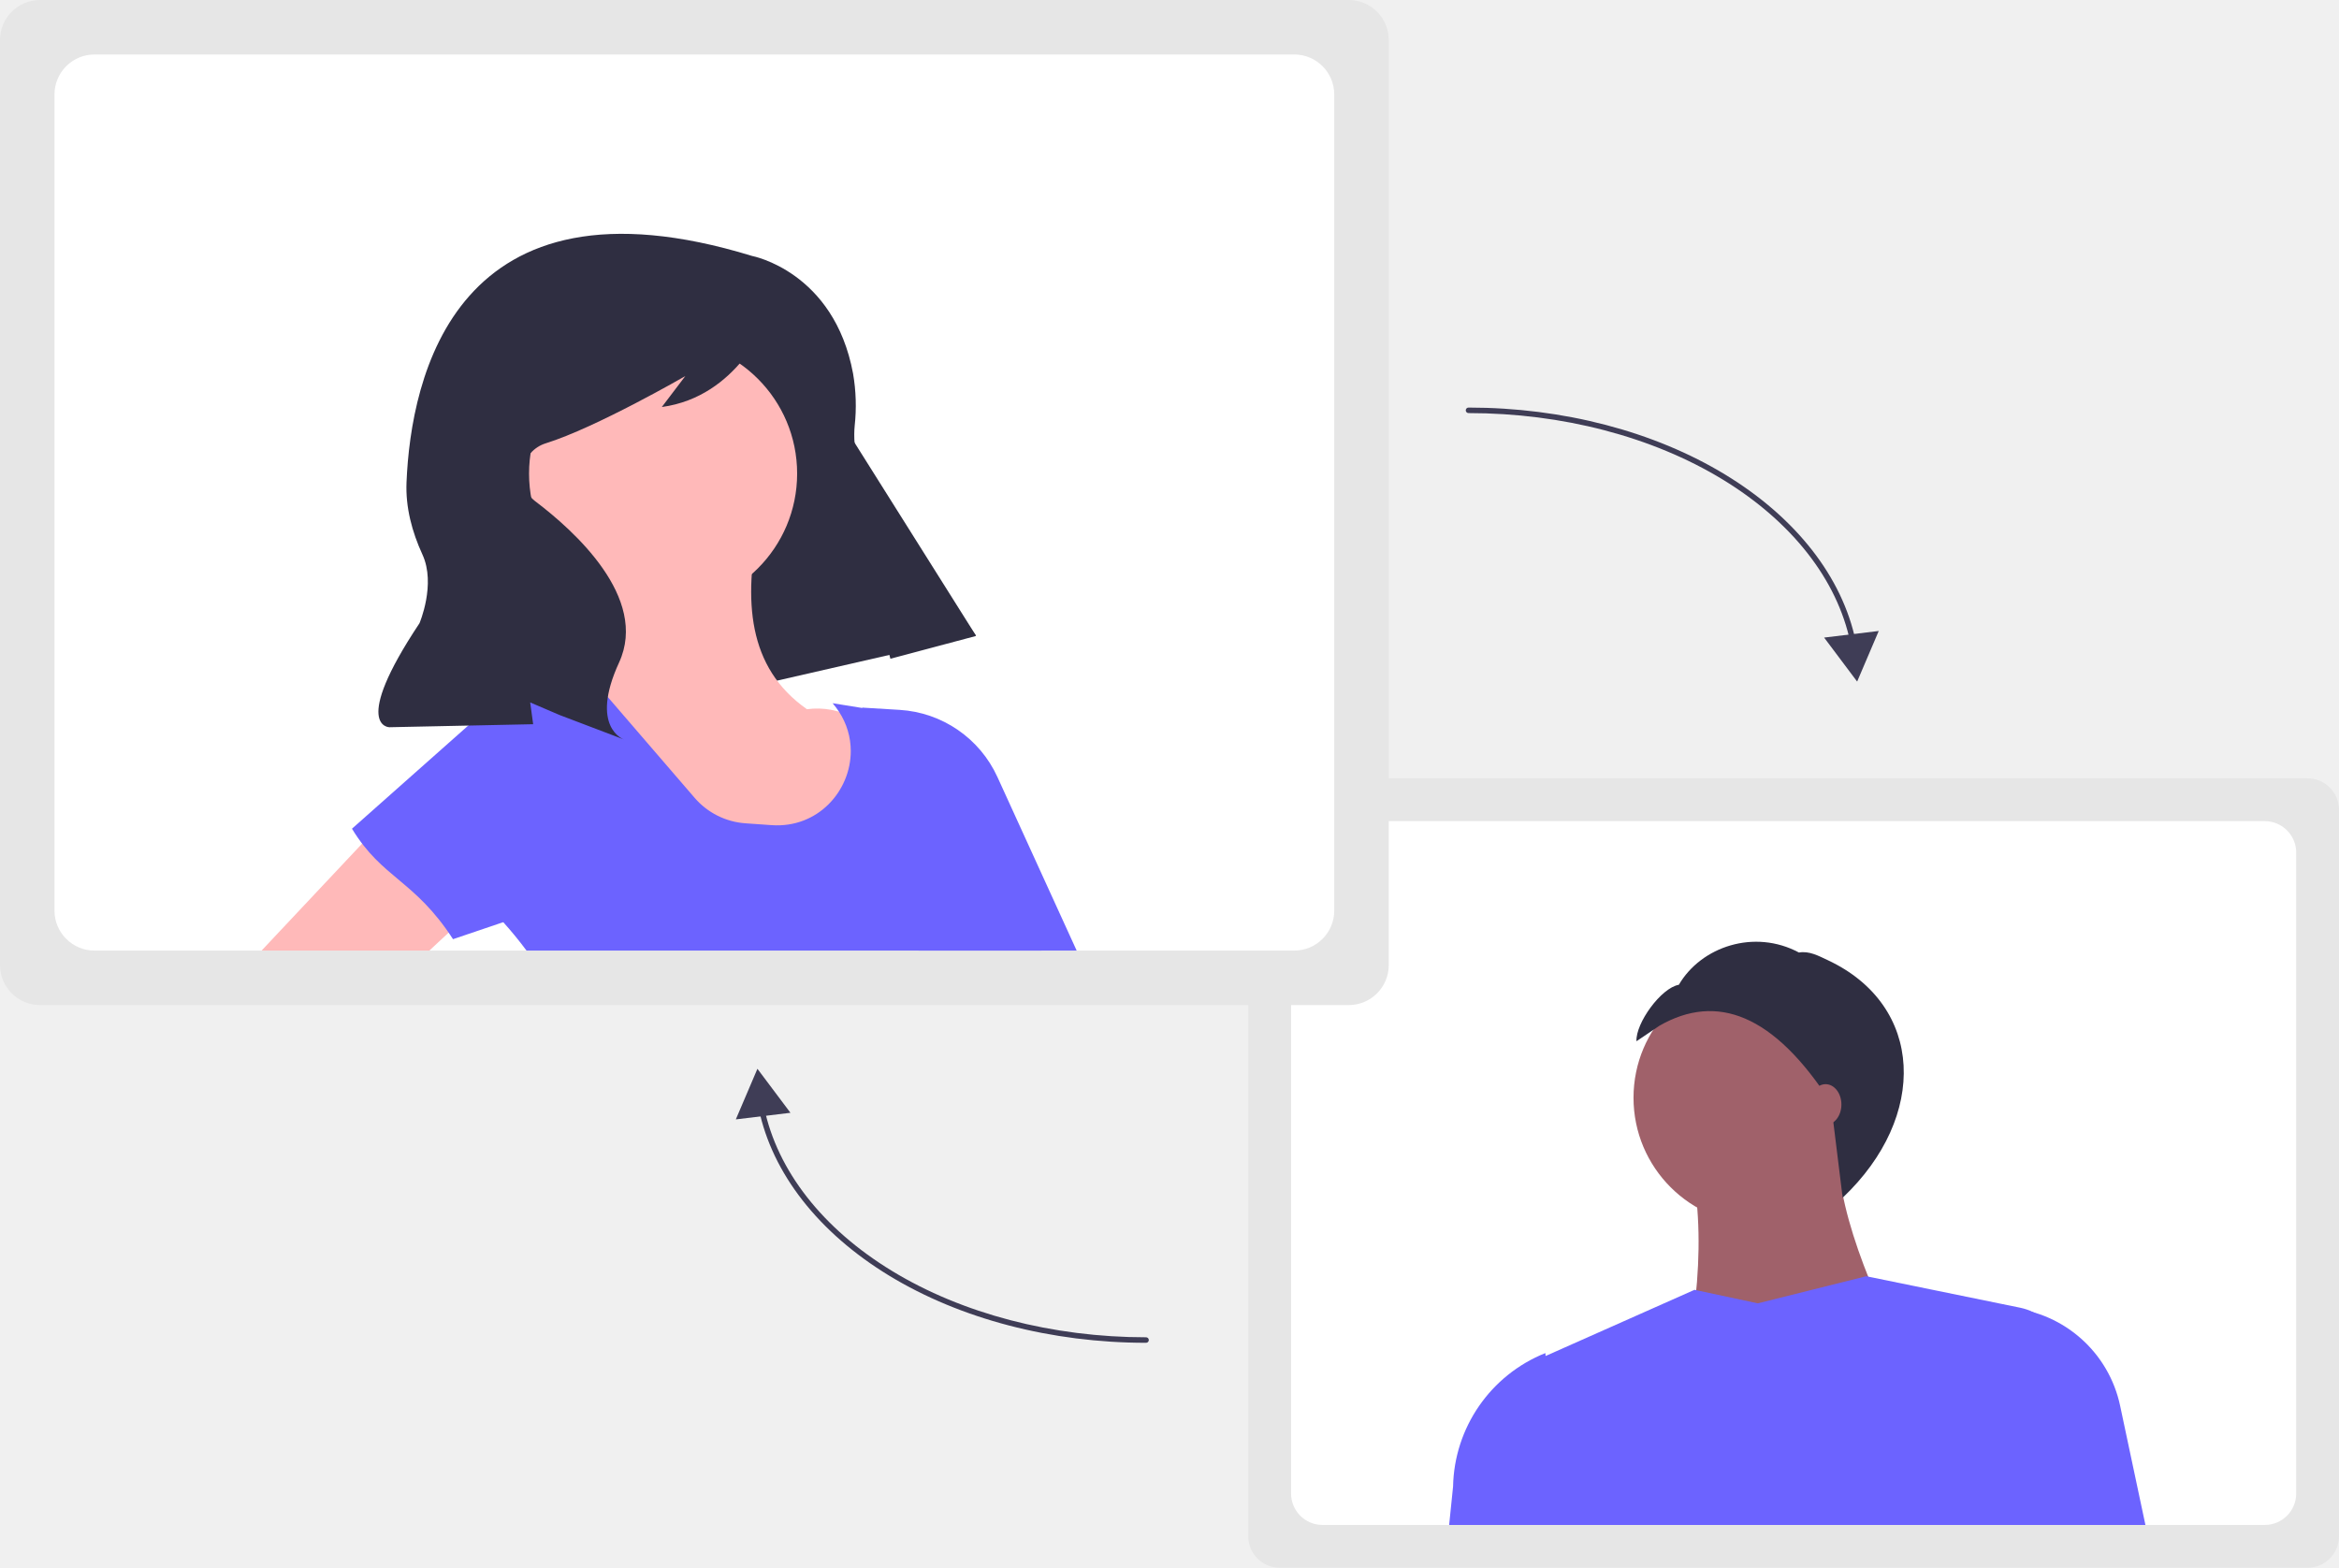
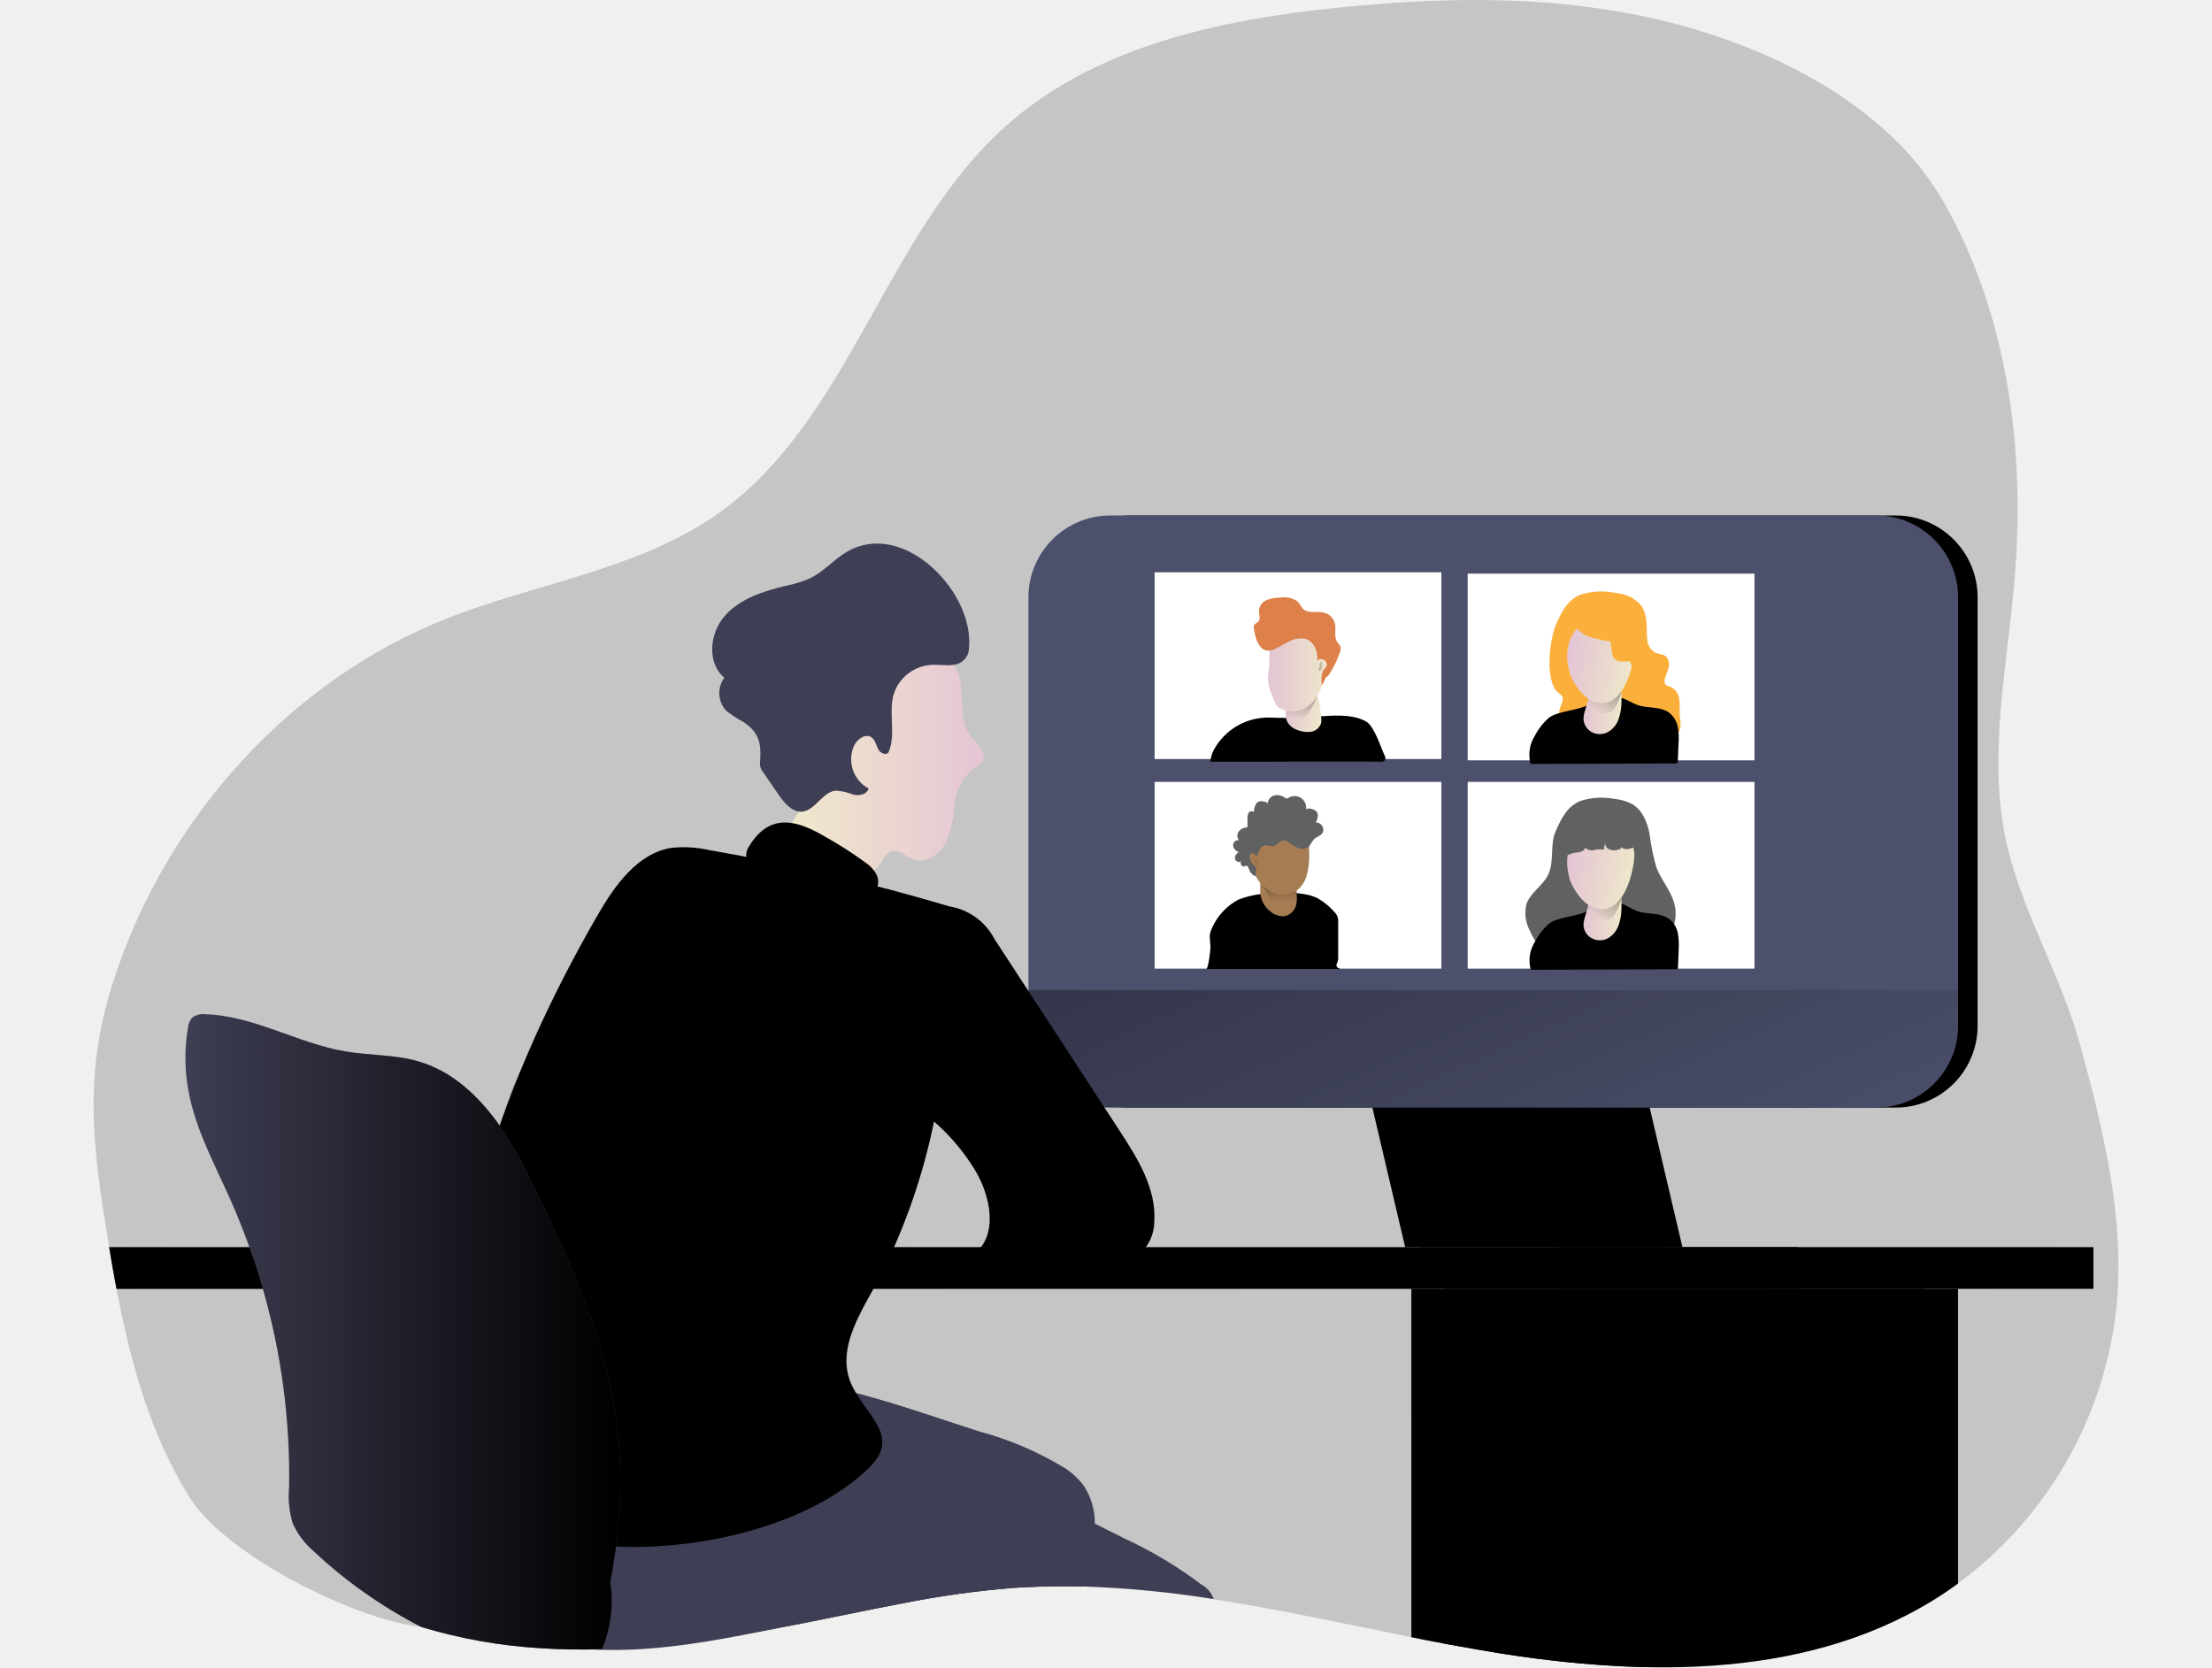
- <svg xmlns="http://www.w3.org/2000/svg" id="a77d060e-bfde-44e4-9303-3da9960cf22f" data-name="Layer 1" width="847.936" height="568.361" viewBox="0 0 847.936 568.361">
-   <path d="M1012.59,734.18H639.937a11.391,11.391,0,0,1-11.378-11.378v-263.424A11.391,11.391,0,0,1,639.937,448h372.653a11.391,11.391,0,0,1,11.378,11.378v263.424A11.391,11.391,0,0,1,1012.59,734.18Z" transform="translate(-176.0321 -165.8196)" fill="#e6e6e6" />
-   <path d="M997.076,463.513H655.456a11.398,11.398,0,0,0-11.383,11.383v232.388a11.398,11.398,0,0,0,11.383,11.383H997.076a11.391,11.391,0,0,0,11.375-11.383v-232.388A11.391,11.391,0,0,0,997.076,463.513Z" transform="translate(-176.0321 -165.8196)" fill="#fff" />
-   <circle cx="638.059" cy="397.968" r="45.875" fill="#a0616a" />
-   <path d="M867.339,659.634l-81.92,8.192c7.572-34.087,9.408-65.934,0-93.389h57.344C839.648,597.315,851.292,627.399,867.339,659.634Z" transform="translate(-176.0321 -165.8196)" fill="#a0616a" />
-   <path d="M923.874,659.888c-1.022,19.977-2.206,39.627-3.666,58.779H728.666q-3.4-18.968-8.267-38.176a17.522,17.522,0,0,1,9.829-20.354l6.112-2.721L790.33,633.421l.635.137,22.303,4.773L852.595,628.502l.687.137,55.131,11.28a19.644,19.644,0,0,1,4.704,1.614A19.382,19.382,0,0,1,923.874,659.888Z" transform="translate(-176.0321 -165.8196)" fill="#6c63ff" />
-   <path d="M953.792,718.667H912.405l-7.383-78.696a45.04,45.04,0,0,1,39.601,35.498Z" transform="translate(-176.0321 -165.8196)" fill="#6c63ff" />
-   <path d="M741.062,718.667H701.375l1.425-13.916a53.247,53.247,0,0,1,33.463-48.392l.077,1.056Z" transform="translate(-176.0321 -165.8196)" fill="#6c63ff" />
-   <path d="M777.669,537.649c20.678-11.83,41.383-4.272,62.125,28.008l4.24,34.385c31.13-29.491,29.556-69.737-5.354-86.107-3.432-1.609-6.758-3.44-10.493-2.793-16.146-8.646-35.449-2.152-43.539,11.696-6.45,1.117-15.696,13.931-15.363,20.468Z" transform="translate(-176.0321 -165.8196)" fill="#2f2e41" />
-   <ellipse cx="661.816" cy="400.426" rx="5.734" ry="7.373" fill="#a0616a" />
-   <path d="M664.995,530.195H190.519a14.504,14.504,0,0,1-14.487-14.487V180.307a14.504,14.504,0,0,1,14.487-14.487h474.476a14.504,14.504,0,0,1,14.487,14.487V515.708A14.504,14.504,0,0,1,664.995,530.195Z" transform="translate(-176.0321 -165.8196)" fill="#e6e6e6" />
-   <path d="M645.242,185.571H210.278a14.512,14.512,0,0,0-14.494,14.494V495.95a14.512,14.512,0,0,0,14.494,14.494H645.242a14.503,14.503,0,0,0,14.483-14.494V200.064A14.503,14.503,0,0,0,645.242,185.571Z" transform="translate(-176.0321 -165.8196)" fill="#fff" />
-   <polygon points="353.705 230.274 219.549 260.975 162.866 154.068 277.58 109.282 353.705 230.274" fill="#2f2e41" />
-   <circle cx="240.384" cy="171.692" r="48.594" fill="#ffb9b9" />
-   <path d="M410.771,497.639l117.961-17.029c-17.609-31.872-35.764-60.92-60.163-57.672-21.707-15.192-22.958-39.615-17.469-67.079l-59.043,15.783c5.195,16.93,3.186,31.796-10.651,43.273C400.739,442.132,413.251,469.604,410.771,497.639Z" transform="translate(-176.0321 -165.8196)" fill="#ffb9b9" />
-   <path d="M553.569,510.443h-186.658q-3.968-5.329-8.438-10.307c-.197-.23-.404-.47-.612-.7l5.017-70.927.503-7.17a9.547,9.547,0,0,1,6.208-8.296h.011a6.196,6.196,0,0,1,.863-.295l15.477-4.132,1.541-.415.219.262,8.69,10.078,5.804,6.744,25.664,29.785a26.766,26.766,0,0,0,18.385,9.225l9.498.667c16.811,1.191,28.714-12.417,28.714-26.856A25.869,25.869,0,0,0,480.182,423.842a26.404,26.404,0,0,0-2.317-3.082l10.799,1.738,15.477,2.503,17.445,41.011C539.119,479.915,550.191,494.671,553.569,510.443Z" transform="translate(-176.0321 -165.8196)" fill="#6c63ff" />
-   <polygon points="152.415 283.359 175.882 325.791 162.645 338.109 155.639 344.624 94.822 344.624 131.275 305.843 152.415 283.359" fill="#ffb9b9" />
-   <path d="M566.346,510.443H509.093L503.027,484.331,490.096,428.662l-1.432-6.165-.033-.142,13.543.82a41.754,41.754,0,0,1,35.447,24.342Z" transform="translate(-176.0321 -165.8196)" fill="#6c63ff" />
-   <path d="M340.259,506.304l56.314-19.066-19.855-67.551a9.586,9.586,0,0,0-10.411-6.806h0a9.586,9.586,0,0,0-5.149,2.338l-57.527,51.037C314.637,484.375,326.354,484.829,340.259,506.304Z" transform="translate(-176.0321 -165.8196)" fill="#6c63ff" />
-   <path d="M448.699,258.619s29.719,5.59,36.591,42.655a68.044,68.044,0,0,1,.582,18.926c-.686,7.135.309,22.204,15.801,39.947a388.439,388.439,0,0,1,28.207,36.225l0,0-31.054,8.267-13.875-51.45A263.197,263.197,0,0,0,454.197,282.501l-.285-.458s-10.314,27.558-37.958,31.336l8.524-11.222s-32.316,18.681-50.625,24.388a12.029,12.029,0,0,0-3.882,20.918q.195.153.397.307c13.467,10.228,40.94,34.634,30.086,58.243s1.803,27.914,1.803,27.914L378.917,425.049l-10.682-4.574,1.079,7.898-52.149,1.093s-14.092-.086,10.939-37.701c0,0,6.04-14.104,1.081-24.88-3.802-8.263-6.158-17.139-5.78-26.227C324.982,302.734,340.958,225.582,448.699,258.619Z" transform="translate(-176.0321 -165.8196)" fill="#2f2e41" />
-   <path d="M847.816,399.638a1.001,1.001,0,0,1-.979-.796c-4.758-22.886-21.223-43.917-46.36-59.221-25.469-15.504-58.169-24.043-92.076-24.043a1,1,0,0,1,0-2c34.269,0,67.338,8.643,93.116,24.335,25.616,15.594,42.406,37.088,47.279,60.522a1.001,1.001,0,0,1-.98,1.204Z" transform="translate(-176.0321 -165.8196)" fill="#3f3d56" />
-   <polygon points="661.281 231.145 673.255 247.094 681.082 228.751 661.281 231.145" fill="#3f3d56" />
-   <path d="M591.5,652.632c-34.269,0-67.338-8.643-93.116-24.336-25.617-15.595-42.407-37.088-47.279-60.522a1.0 1,0,1,1,1.958-.406c4.758,22.886,21.223,43.917,46.361,59.221,25.469,15.505,58.169,24.044,92.076,24.044a1,1,0,0,1,0,2Z" transform="translate(-176.0321 -165.8196)" fill="#3f3d56" />
-   <polygon points="286.555 403.424 274.581 387.475 266.754 405.818 286.555 403.424" fill="#3f3d56" />
+ <svg xmlns="http://www.w3.org/2000/svg" xmlns:xlink="http://www.w3.org/1999/xlink" id="Layer_1" data-name="Layer 1" viewBox="0 0 349.56 287.81" width="406" height="306" class="illustration styles_illustrationTablet__1DWOa">
+   <defs>
+     <linearGradient id="linear-gradient" x1="277.57" y1="148.16" x2="310.98" y2="31.41" gradientTransform="matrix(1, 0, 0, -1, 0, 352)" gradientUnits="userSpaceOnUse">
+       <stop offset="0.01" />
+       <stop offset="0.08" stop-opacity="0.69" />
+       <stop offset="0.21" stop-opacity="0.32" />
+       <stop offset="1" stop-opacity="0" />
+     </linearGradient>
+     <linearGradient id="linear-gradient-2" x1="240.46" y1="168.79" x2="299.59" y2="96.15" gradientTransform="matrix(1, 0, 0, -1, -26.39, 328.48)" xlink:href="#linear-gradient" />
+     <linearGradient id="linear-gradient-3" x1="242.97" y1="208.75" x2="290.27" y2="103.45" xlink:href="#linear-gradient" />
+     <linearGradient id="linear-gradient-4" x1="93.46" y1="203.16" x2="201.02" y2="80.4" xlink:href="#linear-gradient" />
+     <linearGradient id="linear-gradient-5" x1="-1227.2" y1="-205.25" x2="-1193.25" y2="-205.25" gradientTransform="matrix(-1, 0, 0, 1, -1047.16, 360.29)" gradientUnits="userSpaceOnUse">
+       <stop offset="0" stop-color="#e5c5d5" />
+       <stop offset="0.42" stop-color="#ead4d1" />
+       <stop offset="1" stop-color="#f0e9cb" />
+     </linearGradient>
+     <linearGradient id="linear-gradient-6" x1="26.11" y1="5.47" x2="198.18" y2="177.53" xlink:href="#linear-gradient" />
+     <linearGradient id="linear-gradient-7" x1="42.25" y1="98.59" x2="117.33" y2="98.59" gradientTransform="matrix(1, 0, 0, -1, 0, 352)" gradientUnits="userSpaceOnUse">
+       <stop offset="0" stop-opacity="0" />
+       <stop offset="0.99" />
+     </linearGradient>
+     <linearGradient id="linear-gradient-8" x1="250.87" y1="222.62" x2="362.37" y2="53.68" gradientTransform="matrix(1, 0, 0, -1, -26.39, 328.48)" xlink:href="#linear-gradient" />
+     <linearGradient id="linear-gradient-9" x1="-153.53" y1="-266.7" x2="-147.12" y2="-266.7" gradientTransform="matrix(0.96, 0.27, -0.27, 0.96, 307.74, 442.77)" gradientUnits="userSpaceOnUse">
+       <stop offset="0" stop-color="#e3c5d5" />
+       <stop offset="0.42" stop-color="#e8d3cf" />
+       <stop offset="1" stop-color="#efe8cb" />
+     </linearGradient>
+     <linearGradient id="linear-gradient-10" x1="-9.71" y1="-246.95" x2="-6.92" y2="-262.08" gradientTransform="translate(244.13 394.71)" gradientUnits="userSpaceOnUse">
+       <stop offset="0" stop-color="#010101" stop-opacity="0" />
+       <stop offset="0.95" stop-color="#010101" />
+     </linearGradient>
+     <linearGradient id="linear-gradient-11" x1="-14.99" y1="-255.44" x2="-4.33" y2="-255.44" gradientTransform="translate(244.13 394.71)" xlink:href="#linear-gradient-9" />
+     <linearGradient id="linear-gradient-12" x1="-5.46" y1="-256.14" x2="-8.18" y2="-256.46" xlink:href="#linear-gradient-10" />
+     <linearGradient id="linear-gradient-13" x1="39.47" y1="-214.31" x2="46.06" y2="-214.31" gradientTransform="translate(244.13 394.71)" xlink:href="#linear-gradient-9" />
+     <linearGradient id="linear-gradient-14" x1="41.68" y1="-212.92" x2="51.52" y2="-226.46" xlink:href="#linear-gradient-10" />
+     <linearGradient id="linear-gradient-15" x1="-47.51" y1="-244.73" x2="-36.02" y2="-244.73" gradientTransform="matrix(0.99, 0.16, -0.16, 0.99, 288.9, 421.81)" xlink:href="#linear-gradient-9" />
+     <linearGradient id="linear-gradient-16" x1="39.47" y1="-249.9" x2="46.06" y2="-249.9" gradientTransform="translate(244.13 394.71)" xlink:href="#linear-gradient-9" />
+     <linearGradient id="linear-gradient-17" x1="41.68" y1="-248.51" x2="51.52" y2="-262.05" xlink:href="#linear-gradient-10" />
+     <linearGradient id="linear-gradient-18" x1="-53.18" y1="-279.77" x2="-41.69" y2="-279.77" gradientTransform="matrix(0.99, 0.16, -0.16, 0.99, 288.9, 421.81)" xlink:href="#linear-gradient-9" />
+     <linearGradient id="linear-gradient-19" x1="-12.99" y1="-215.5" x2="-13.22" y2="-227.05" xlink:href="#linear-gradient-10" />
+     <linearGradient id="linear-gradient-20" x1="-17.48" y1="-222.44" x2="-16.24" y2="-223.12" xlink:href="#linear-gradient-10" />
+   </defs>
+   <path d="M375.64,248.91a68.27,68.27,0,0,1-27.38,47.94q-2.1,1.54-4.32,2.91c-14.79,9.07-32.09,11.9-49.63,11.53a194.32,194.32,0,0,1-29.08-3.06l-5.66-1c-1.89-.33-3.79-.73-5.68-1.11-11.37-2.26-22.73-4.78-34.13-6.54a180.1,180.1,0,0,0-22.59-2.18H197c-3.91-.11-7.83,0-11.75.24a164.94,164.94,0,0,0-19.42,2.72c-3,.55-5.92,1.16-8.87,1.76s-5.64,1.16-8.47,1.71c-5.37,1-10.53,1.95-15.53,2.67h0a166.16,166.16,0,0,1-18.76,1.72,105.92,105.92,0,0,1-10.69-.17A90.39,90.39,0,0,1,83,304.38h0c-11.39-1.28-33.78-12.31-40.12-22.5C36.13,271,32.73,258.52,30.35,246c-.45-2.4-.88-4.8-1.27-7.19-.18-1.1-.36-2.2-.53-3.29C26,219.85,24.87,207.81,30,192.3c9.06-27.63,30.35-51.42,57.56-62.09,15.61-6.13,33-8.39,46.72-18.1C157,96,163,63.94,183.83,45.32c15.41-13.78,36.87-18.38,57.45-20.48,17.23-1.77,34.78-2.14,51.77,1.31,19.82,4,42.52,14.2,52.83,32.42,11.05,19.52,14,42.86,12.15,64.94-1.25,14.92-4.74,30.64-1.4,45.52,2.73,12.11,9.51,23,12.81,35.19C373.39,218.82,377.07,233.86,375.64,248.91Z" transform="translate(-26.39 -23.52)" fill="#000000" opacity="0.18" style="isolation: isolate;" />
+   <path d="M342.58,246v50.86q-2.1,1.54-4.32,2.91c-13.19,8.09-28.38,11.21-43.95,11.53a194.32,194.32,0,0,1-29.08-3.06l-5.66-1c-1.89-.33-3.79-.73-5.68-1.11V246Z" transform="translate(-26.39 -23.52)" fill="#000000" />
+   <path d="M342.58,246v50.86q-2.1,1.54-4.32,2.91c-13.19,8.09-28.38,11.21-43.95,11.53a194.32,194.32,0,0,1-29.08-3.06l-5.66-1c-1.89-.33-3.79-.73-5.68-1.11V246Z" transform="translate(-26.39 -23.52)" fill="url(#linear-gradient)" />
+   <polygon points="274.29 215.28 228.87 215.28 220.61 180.11 266.03 180.11 274.29 215.28" fill="#000000" />
+   <polygon points="271.85 215.28 226.43 215.28 218.17 180.11 263.59 180.11 271.85 215.28" fill="#000000" />
+   <polygon points="271.85 215.28 226.43 215.28 218.17 180.11 263.59 180.11 271.85 215.28" fill="url(#linear-gradient-2)" />
+   <rect x="164.76" y="88.98" width="160.49" height="102.21" rx="14.13" fill="#000000" />
+   <rect x="161.39" y="88.98" width="160.49" height="102.21" rx="14.13" fill="#4c506d" />
+   <path d="M348.26,194.43v6.14a14.13,14.13,0,0,1-14.13,14.13H201.9a14.13,14.13,0,0,1-14.13-14.13h0v-6.14Z" transform="translate(-26.39 -23.52)" fill="url(#linear-gradient-3)" />
+   <path d="M199.25,286.57a26.14,26.14,0,0,1-2.08,10.79H197c-3.91-.11-7.83,0-11.75.24a164.94,164.94,0,0,0-19.42,2.72c-3,.55-5.92,1.16-8.87,1.76s-5.64,1.16-8.47,1.71c-5.37,1-10.53,1.95-15.53,2.67a47.61,47.61,0,0,1-17-12.17c-.51-.57-1-1.15-1.48-1.74-.61-.77-1.19-1.57-1.73-2.41a18.26,18.26,0,0,1-3.09-7.86,11.66,11.66,0,0,1,.12-3.44c.75-3.93,3.62-7.06,6.86-9.47.35-.26.7-.52,1.06-.76a40,40,0,0,1,24.37-7.1c.72,0,1.45.06,2.17.11A75,75,0,0,1,158,264c7.12,1.82,14.23,4.37,21.26,6.62a56.68,56.68,0,0,1,14.79,6.31,12.64,12.64,0,0,1,3.39,3.21A12,12,0,0,1,199.25,286.57Z" transform="translate(-26.39 -23.52)" fill="#3e3e54" />
+   <path d="M197,297.36c-3.91-.11-7.83,0-11.75.24a164.94,164.94,0,0,0-19.42,2.72c-3,.55-5.92,1.16-8.87,1.76s-5.64,1.16-8.47,1.71c-15.14,2.95-29.14,6.34-44.72,3.44a6.37,6.37,0,0,1-2.61-.91,6,6,0,0,1-1.89-3.12,27.57,27.57,0,0,1,1.63-20.69c3.8-7.49,9.83-10.46,16.88-14,8.13-4.12,15-7.23,24.37-7,.72,0,1.45.06,2.17.11A76.51,76.51,0,0,1,158,264c7,1.82,14.07,4.34,21,6.57a56.39,56.39,0,0,1,14.79,6.31,12.48,12.48,0,0,1,3.4,3.2,12.08,12.08,0,0,1,1.79,6.38h0A26,26,0,0,1,197,297.36Z" transform="translate(-26.39 -23.52)" fill="#3e3e54" />
+   <path d="M219.76,299.54a180.1,180.1,0,0,0-22.59-2.18H197c-3.91-.11-7.83,0-11.75.24a164.94,164.94,0,0,0-19.42,2.72c-3,.55-5.92,1.16-8.87,1.76-8.45-1.51-17-2.73-25.36-4.58A28.41,28.41,0,0,1,120,292.89a13.24,13.24,0,0,1-2.35-2.38,11.38,11.38,0,0,1-.84-1.25,10.07,10.07,0,0,1-1.48-5.81,7.25,7.25,0,0,1,.28-1.6,13.89,13.89,0,0,1,6.09-7.1,28.71,28.71,0,0,1,14.42-5.32c3.49-.19,7,.51,10.44.32,3.1-.17,5.24-1.89,8-2.3a15.35,15.35,0,0,1,6.25.55c4.73,1.3,9.61,4.14,13.32,6l25,12.48.19.09,5,2.5A72.27,72.27,0,0,1,217.58,297,4.58,4.58,0,0,1,219.76,299.54Z" transform="translate(-26.39 -23.52)" fill="#3e3e54" />
+   <path d="M320.52,238.8V246H30.35c-.45-2.4-.88-4.8-1.27-7.19Z" transform="translate(-26.39 -23.52)" fill="#000000" />
+   <path d="M320.52,238.8V246H30.35c-.45-2.4-.88-4.8-1.27-7.19Z" transform="translate(-26.39 -23.52)" fill="url(#linear-gradient-4)" />
+   <path d="M174,137.37c-3.46-3.07-10.7-3.81-14-.42-2.44,2.5-2.6,6.4-3.2,9.87a31.16,31.16,0,0,1-6.11,13.69c-1.68,2.14-3.7,4.16-4.42,6.77a3.9,3.9,0,0,0,0,2.61,5.24,5.24,0,0,0,2.16,2.09,19.69,19.69,0,0,0,6.88,3.2,6.73,6.73,0,0,0,6.8-2.37c.58-.86,1-2,2-2.34,1.3-.41,2.47.85,3.73,1.35,2.13.81,4.57-.72,5.63-2.74a20.56,20.56,0,0,0,1.6-6.64,8.79,8.79,0,0,1,2.93-6c.69-.51,1.57-.89,1.91-1.68.61-1.46-1-2.79-2-4C174.84,146.76,177.92,140.64,174,137.37Z" transform="translate(-26.39 -23.52)" fill="url(#linear-gradient-5)" />
+   <path d="M172.91,123.24c-4.35-5-11-7.83-16.68-4.34-2.14,1.32-3.84,3.31-6.09,4.42a19.93,19.93,0,0,1-4.33,1.34c-3.86.92-7.86,2.22-10.47,5.2s-3.1,8.12-.05,10.65a4.44,4.44,0,0,0,.36,5.73,19.77,19.77,0,0,0,3,1.95c3,2,3,4.25,2.77,7.29a2.49,2.49,0,0,0,.59,1.37l2.74,4c.95,1.35,2.21,2.79,3.82,2.79,2.38-.11,3.6-3.45,6-3.65a10.33,10.33,0,0,1,3,.7c1,.24,2.36-.05,2.61-1.06a5.74,5.74,0,0,1-2.46-7.48c.57-1.12,2-2.07,3-1.33.61.45.76,1.28,1.11,2s1.36,1.17,1.81.56c1.33-3.13-.08-6.88.9-10.08a7.25,7.25,0,0,1,6.41-5c1.25-.1,2.51.16,3.76,0a3,3,0,0,0,2.73-2.21C178.09,131.73,176.13,126.91,172.91,123.24Z" transform="translate(-26.39 -23.52)" fill="#3e3e54" />
+   <path d="M139.61,169.53a2.78,2.78,0,0,0-.46,2.35,2.14,2.14,0,0,0,2,1.09c5.67.55,11.59,1.33,16.89,4.1,1.15.55,2.66,1.14,3.46,0a2.79,2.79,0,0,0,0-2.69,5.75,5.75,0,0,0-1.75-1.89,66,66,0,0,0-7.19-4.61C147.93,165.15,143.17,163.71,139.61,169.53Z" transform="translate(-26.39 -23.52)" fill="#000000" />
+   <path d="M157.43,262.92c2.7,5.38,8.36,8.66,2.7,14.09-10,9.63-27.67,13.67-41.06,13.54-9-.08-18.25-2.14-25.3-7.7a14.46,14.46,0,0,1-4.88-6.14,17.31,17.31,0,0,1-.8-5c-1.77-31.58,9.43-62.68,25.23-90.07,3-5.24,7-10.9,12.94-11.78a20.31,20.31,0,0,1,6.41.4A362.92,362.92,0,0,1,174.22,180a10.67,10.67,0,0,1,7.7,5.62l21.59,33.07c3.12,4.78,6.36,10,6,15.69a7.69,7.69,0,0,1-1.6,4.61,9.85,9.85,0,0,1-6,2.63,52.24,52.24,0,0,1-23.54-1.6c4.26-3.27,2.92-10.06.11-14.65a35.94,35.94,0,0,0-7-8.26,106.35,106.35,0,0,1-8.8,25.77C159.68,249,154,256.14,157.43,262.92Z" transform="translate(-26.39 -23.52)" fill="#000000" />
+   <path d="M95.93,220.64c.55-2.06,2.15-8.6,4.11-12.2,7.81,5.57,13.54,16.44,16.43,25.59s5.24,18.77,11.11,26.35l6.36-2.21,1.18,4c.94,3.16-1.73,6.41-1.46,9.61s3.49,6,6.53,6.84c3.66,1,7.56.18,11.23-.79A16.93,16.93,0,0,0,158,275c1.85-1.52,3.07-4.06,2.38-6.35a4.06,4.06,0,0,1,1.74,4.63,8.94,8.94,0,0,1-3,4.3c-4.44,3.9-10.09,6.07-15.61,8.16a81.74,81.74,0,0,1-8.08,2.75c-6.24,1.65-12.77,1.81-19.22,2-3.92.09-6.27-.52-8-4.4-2.48-5.53-2.66-11.77-3.26-17.81A313.36,313.36,0,0,0,95.93,220.64Z" transform="translate(-26.39 -23.52)" fill="url(#linear-gradient-6)" />
+   <path d="M117.33,278.58q0,2.58-.12,5.25c-.09,1.77-.25,3.58-.47,5.43l-.15,1.21c-.17,1.26-.36,2.53-.59,3.82a.33.33,0,0,0,0,.14c-.13.71-.27,1.43-.41,2.16a21.33,21.33,0,0,1-1.44,11.6h0a105.92,105.92,0,0,1-10.69-.17A90,90,0,0,1,83,304.38h0a81.47,81.47,0,0,1-18.65-13.13,13.6,13.6,0,0,1-3.59-4.81,16.29,16.29,0,0,1-.61-6.17A116.83,116.83,0,0,0,55.62,246c-.69-2.42-1.47-4.82-2.32-7.19-1-2.69-2-5.34-3.19-8-2.74-6.17-6.06-12.19-7.31-18.82a30.81,30.81,0,0,1-.12-11,2.92,2.92,0,0,1,.7-1.76,3,3,0,0,1,2.28-.63c8.34.23,15.92,5,24.16,6.41,4.23.72,8.62.53,12.73,1.75,5.85,1.72,10.35,6,13.9,11a62,62,0,0,1,4.86,8.35c2.14,4.35,4.14,8.51,6,12.56,1.08,2.43,2.09,4.82,3,7.19a97,97,0,0,1,6.37,23.23v.15A74.91,74.91,0,0,1,117.33,278.58Z" transform="translate(-26.39 -23.52)" fill="#3e3e54" />
+   <path d="M117.33,278.58q0,2.58-.12,5.25c-.09,1.77-.25,3.58-.47,5.43l-.15,1.21c-.17,1.26-.36,2.53-.59,3.82a.33.33,0,0,0,0,.14c-.13.71-.27,1.43-.41,2.16a21.33,21.33,0,0,1-1.44,11.6h0a105.92,105.92,0,0,1-10.69-.17A90,90,0,0,1,83,304.38h0a81.47,81.47,0,0,1-18.65-13.13,13.6,13.6,0,0,1-3.59-4.81,16.29,16.29,0,0,1-.61-6.17A116.83,116.83,0,0,0,55.62,246c-.69-2.42-1.47-4.82-2.32-7.19-1-2.69-2-5.34-3.19-8-2.74-6.17-6.06-12.19-7.31-18.82a30.81,30.81,0,0,1-.12-11,2.92,2.92,0,0,1,.7-1.76,3,3,0,0,1,2.28-.63c8.34.23,15.92,5,24.16,6.41,4.23.72,8.62.53,12.73,1.75,5.85,1.72,10.35,6,13.9,11a62,62,0,0,1,4.86,8.35c2.14,4.35,4.14,8.51,6,12.56,1.08,2.43,2.09,4.82,3,7.19a97,97,0,0,1,6.37,23.23v.15A74.91,74.91,0,0,1,117.33,278.58Z" transform="translate(-26.39 -23.52)" fill="url(#linear-gradient-7)" />
+   <rect x="252.89" y="215.28" width="92.35" height="7.19" fill="#000000" />
+   <rect x="252.89" y="215.28" width="92.35" height="7.19" fill="url(#linear-gradient-8)" />
+   <path d="M348.26,246v50.86q-2.1,1.54-4.32,2.91c-23,14.11-52.13,13.12-78.71,8.47l-5.66-1V246Z" transform="translate(-26.39 -23.52)" fill="#000000" />
+   <rect x="183.17" y="98.79" width="49.51" height="32.23" fill="#fff" />
+   <path d="M220.12,152.39a10.67,10.67,0,0,1,9.42-5c1.31,0,2.63.09,3.93.09,3.76,0,9.42-1.31,12.66.62,1.34.79,2.46,4.37,3.12,5.79a.85.85,0,0,1,.05.88c-.19.25-.48.23-.75.23-6.67-.07-13.32,0-20,0h-9.36A5.45,5.45,0,0,1,220.12,152.39Z" transform="translate(-26.39 -23.52)" fill="#000000" />
+   <path d="M233.22,149a3.43,3.43,0,0,0,1,.53,4.68,4.68,0,0,0,2.34.31,2.17,2.17,0,0,0,1.73-1.45,3.08,3.08,0,0,0,0-1.21l-.16-1.44a4.9,4.9,0,0,0-.52-2.06,2.55,2.55,0,0,0-3.09-1,3.38,3.38,0,0,0-1.6,1.69C232.2,146,231.63,147.7,233.22,149Z" transform="translate(-26.39 -23.52)" fill="url(#linear-gradient-9)" />
+   <path d="M237.64,143.68s-1.52,4.38-3.72,4.38-1.62-2.13-1.62-2.13Z" transform="translate(-26.39 -23.52)" fill="url(#linear-gradient-10)" />
+   <path d="M229.27,141.92c.19.76.55,1.46.8,2.2a4.58,4.58,0,0,0,.41,1,2.45,2.45,0,0,0,1.28.93,4.62,4.62,0,0,0,3.41-.11,6.05,6.05,0,0,0,3.08-3.54c.55-1.51,1.51-3,1.55-4.63,0-.69-.83-1.52-1.07-2.17a5.09,5.09,0,0,0-1.32-1.8,6.29,6.29,0,0,0-1.58-1.23,4.83,4.83,0,0,0-4.59.55,4,4,0,0,0-1.2,1c-.78,1.07-.66,2.38-.67,3.63C229.36,139.19,228.92,140.5,229.27,141.92Z" transform="translate(-26.39 -23.52)" fill="url(#linear-gradient-11)" />
+   <path d="M227.43,134.58a7.6,7.6,0,0,1-.71-2.51.94.94,0,0,1,0-.62c.14-.29.51-.38.73-.61.47-.5.1-1.3.13-2a2.19,2.19,0,0,1,1.38-1.77,6.41,6.41,0,0,1,2.33-.39,3.83,3.83,0,0,1,3,.71c.4.4.61,1,1,1.33.91.75,2.29.26,3.44.53a2.62,2.62,0,0,1,2,2.09c.16,1-.23,2.13.34,3a3.57,3.57,0,0,1,.57.77,1.44,1.44,0,0,1-.09,1,16.49,16.49,0,0,1-1.79,3.71,1.55,1.55,0,0,1-.54.57c-.24.12-.65,1.53-.79,1.31a4.68,4.68,0,0,1,.22-2.43,3,3,0,0,0,.63-.84,1,1,0,0,0-.86-1.13,1,1,0,0,0-.82.27c.26-1.6-.6-3.49-2.19-3.82a4.5,4.5,0,0,0-2.76.57C230.81,135.15,228.84,137.11,227.43,134.58Z" transform="translate(-26.39 -23.52)" fill="#dd8049" />
+   <path d="M238.2,137.85a.26.26,0,0,1,.15-.16.41.41,0,0,1,.24.08.54.54,0,0,1,.28.31.55.55,0,0,1,0,.31,2.22,2.22,0,0,1-.24.6.71.71,0,0,1-.52.35c-.1,0-.25-.23-.25-.32s.1-.14.14-.23C238.12,138.51,238,138.16,238.2,137.85Z" transform="translate(-26.39 -23.52)" fill="url(#linear-gradient-12)" />
+   <rect x="237.22" y="99.02" width="49.51" height="32.23" fill="#fff" />
+   <rect x="237.22" y="134.97" width="49.51" height="32.23" fill="#fff" />
+   <rect x="183.17" y="134.97" width="49.51" height="32.23" fill="#fff" />
+   <path d="M283.23,161.72a11.88,11.88,0,0,1,5.68-.3,8.1,8.1,0,0,1,3.08.89c1.74,1,2.61,3.09,3,5.07a36.4,36.4,0,0,0,1.22,5.94c.85,2.18,2.53,4,3.1,6.28a6.86,6.86,0,0,1-5,8.3,7,7,0,0,1-1.7.2c-1.46,0-2.88-.48-4.34-.48-3,0-5.89,2.06-8.84,1.46-2.42-.5-4.15-2.69-5.14-5a6.45,6.45,0,0,1-.55-4.46c.66-2,2.77-3.16,3.71-5,1.19-2.35.3-5.14,1.32-7.53C279.7,164.91,280.81,162.59,283.23,161.72Z" transform="translate(-26.39 -23.52)" fill="#606161" />
+   <path d="M293.61,181c1.62.32,3.44.17,4.76,1.12a4.16,4.16,0,0,1,1.52,2.49,12.07,12.07,0,0,1,.14,2.94l-.11,2.9a.46.46,0,0,1-.08.3.51.51,0,0,1-.34.08l-25,.09a6,6,0,0,1,.65-4.72,11,11,0,0,1,2.52-3.26c1.52-1.15,5.06-1.25,6.73-2.2.44-.24,0-.59.53-.72s.28-.7.76-.71a17.92,17.92,0,0,1,4.39.19C291.31,179.86,292.28,180.73,293.61,181Z" transform="translate(-26.39 -23.52)" fill="#000000" />
+   <path d="M283.84,181.84a5.15,5.15,0,0,0-.24,1.23,2.72,2.72,0,0,0,1.32,2.36,3,3,0,0,0,2.73.14,4.09,4.09,0,0,0,2-2.3,9,9,0,0,0,.51-3.09,25.37,25.37,0,0,0-.25-4.18.85.85,0,0,0-.7-1H289a3.76,3.76,0,0,0-4,2.26,7.72,7.72,0,0,0-.34,1.57A30.3,30.3,0,0,1,283.84,181.84Z" transform="translate(-26.39 -23.52)" fill="url(#linear-gradient-13)" />
+   <path d="M284.46,179.72s-.15,1.28.43,1.76,2.87,1.59,4,0a8.09,8.09,0,0,0,1.31-3.41Z" transform="translate(-26.39 -23.52)" fill="url(#linear-gradient-14)" />
+   <path d="M281.29,175.5c.29.94,2.06,4.25,4.49,4.85,5.25,1.3,6.84-7.93,6.58-9.87a8,8,0,0,0-2.41-4.21,4.62,4.62,0,0,0-4.77-.55C281.06,167.48,280,171.49,281.29,175.5Z" transform="translate(-26.39 -23.52)" fill="url(#linear-gradient-15)" />
+   <path d="M279.59,170.35a1.08,1.08,0,0,0,.81.81,2.94,2.94,0,0,0,1.26-.35c.5-.15,1-.09,1.55-.28s.89-.8.6-1.22c-.15.64.7,1.06,1.35,1a4.24,4.24,0,0,1,1.94-.12l.25-1.28a1.18,1.18,0,0,0,.77,1.26,2.48,2.48,0,0,0,1.57,0c.23-.06.51-.24.42-.46.53.64,1.55.37,2.32,0a.57.57,0,0,0,.3-.23.55.55,0,0,0,0-.4,13.62,13.62,0,0,0-1.33-3.59,4.68,4.68,0,0,0-3-2.26,6.21,6.21,0,0,0-2.19.12,8,8,0,0,0-4.89,2.75C280.42,167.17,279.2,169,279.59,170.35Z" transform="translate(-26.39 -23.52)" fill="#606161" />
+   <path d="M283.23,126.12a12,12,0,0,1,5.68-.29,8.1,8.1,0,0,1,3.08.89c3.06,1.81,2.34,4.4,2.62,7.23a2.68,2.68,0,0,0,1.43,2.24c.58.25,1.28.22,1.77.62a2,2,0,0,1,.47,2c-.17.69-.51,1.33-.65,2a1.09,1.09,0,0,0,.09.81c.21.31.64.36,1,.5a2.7,2.7,0,0,1,1.43,2.21c.12.91,0,1.83.07,2.75a10,10,0,0,1,.15,1.73c-.12,1.77-1.89,3.07-3.66,3.3a12.1,12.1,0,0,1-5.21-.93,11.25,11.25,0,0,0-5.22-.84c-1.9.31-3.91,1.55-5.59.62a3.33,3.33,0,0,1-1.51-2.85,9.67,9.67,0,0,1,.69-3.28,1.47,1.47,0,0,0,.09-1.05,2.06,2.06,0,0,0-.65-.63c-2.46-1.91-1.56-9.17-.52-11.64C279.7,129.32,280.81,127,283.23,126.12Z" transform="translate(-26.39 -23.52)" fill="#fbb03b" />
+   <path d="M293.61,145.41c1.62.32,3.44.17,4.76,1.12a4.16,4.16,0,0,1,1.52,2.49,11.89,11.89,0,0,1,.11,3l-.11,2.9a.43.43,0,0,1-.08.29.46.46,0,0,1-.34.09l-25,.09a6,6,0,0,1,.65-4.72,11,11,0,0,1,2.52-3.26c1.52-1.15,5.06-1.25,6.73-2.2.44-.24,0-.59.53-.72s.28-.7.76-.71a17.92,17.92,0,0,1,4.39.19C291.31,144.27,292.28,145.14,293.61,145.41Z" transform="translate(-26.39 -23.52)" fill="#000000" />
+   <path d="M283.84,146.25a5.15,5.15,0,0,0-.24,1.23,2.72,2.72,0,0,0,1.32,2.36,3,3,0,0,0,2.73.14,4.09,4.09,0,0,0,2-2.3,9,9,0,0,0,.51-3.09,25.37,25.37,0,0,0-.25-4.18.85.85,0,0,0-.7-1H289a3.76,3.76,0,0,0-4,2.26,7.72,7.72,0,0,0-.34,1.57A30.3,30.3,0,0,1,283.84,146.25Z" transform="translate(-26.39 -23.52)" fill="url(#linear-gradient-16)" />
+   <path d="M284.46,144.13s-.15,1.28.43,1.76,2.87,1.59,4,0a8.09,8.09,0,0,0,1.31-3.41Z" transform="translate(-26.39 -23.52)" fill="url(#linear-gradient-17)" />
+   <path d="M281.29,139.91c.29.94,2.06,4.25,4.49,4.85,5.25,1.3,6.84-7.93,6.58-9.87a8,8,0,0,0-2.41-4.21,4.62,4.62,0,0,0-4.77-.55C281.06,131.89,280,135.9,281.29,139.91Z" transform="translate(-26.39 -23.52)" fill="url(#linear-gradient-18)" />
+   <path d="M224,178.82a17.47,17.47,0,0,1,6.63-1.13c2.47-.1,5.12-.13,7.17.94a10.4,10.4,0,0,1,2.56,2.06,3.53,3.53,0,0,1,.69.85,2.72,2.72,0,0,1,.2,1.26v5.86a2.19,2.19,0,0,1-.2,1.13c-.54,1,1.35,1,0,1H218.47c.36,0,.74-3.34.73-3.68,0-1.16-.36-2.15.2-3.24A10.23,10.23,0,0,1,224,178.82Z" transform="translate(-26.39 -23.52)" fill="#000000" />
+   <path d="M229.59,180.9a3.38,3.38,0,0,0,2.48.76,2.63,2.63,0,0,0,2-2.36c.15-1.05-.09-2.13,0-3.2a6.7,6.7,0,0,0,0-2,3,3,0,0,0-2.49-1.91,3.55,3.55,0,0,0-3,1.1c-1.05,1.17-.73,2.57-.78,4A4.46,4.46,0,0,0,229.59,180.9Z" transform="translate(-26.39 -23.52)" fill="#a67c52" />
+   <path d="M228.08,176s1.18,3.42,3.45,3.42,2.59-1.15,2.59-1.15l-.1-1.84Z" transform="translate(-26.39 -23.52)" fill="url(#linear-gradient-19)" />
+   <path d="M236.24,171.88a11.28,11.28,0,0,1-.5,3,4.68,4.68,0,0,1-1.73,2.41,4.27,4.27,0,0,1-4,.3,6.07,6.07,0,0,1-3-2.89,10.8,10.8,0,0,1-1.21-4,5.83,5.83,0,0,1,.57-3.13,4.32,4.32,0,0,1,2.6-2,10.11,10.11,0,0,1,3.33-.34,6.11,6.11,0,0,1,2.67.51,2.26,2.26,0,0,1,1.34,2.38C236.12,169.29,236.31,170.62,236.24,171.88Z" transform="translate(-26.39 -23.52)" fill="#a67c52" />
+   <path d="M227.27,171.38c-.29-.15-.45-.54-.77-.57a.5.5,0,0,0-.47.3,1,1,0,0,0,0,.59,2.12,2.12,0,0,0,.67,1.21,1.18,1.18,0,0,1,.39.44,1,1,0,0,1,0,.43l-.13,1a1.82,1.82,0,0,1-1.07-1.13c-.08-.21-.16-.62-.44-.68s-.47.3-.81,0a.61.61,0,0,1-.15-.79c-.32.35-1,0-1.06-.43a1.19,1.19,0,0,1,.68-1.14,1.42,1.42,0,0,1-1-1.1.86.86,0,0,1,.76-.95,1,1,0,0,1,.24,0,1.25,1.25,0,0,1,0-1.55,1.92,1.92,0,0,1,1.48-.68v-1.52a1.84,1.84,0,0,1,.22-1,.6.6,0,0,1,.83-.15l.05,0c.07-.71.25-1.55.91-1.8a2,2,0,0,1,1.5.29,1.51,1.51,0,0,1,1.13-1.33,2.18,2.18,0,0,1,1.78.38.48.48,0,0,0,.22.12.55.55,0,0,0,.31,0,2,2,0,0,1,2.8.43,2,2,0,0,1,.33,1.64c0-.33.5-.35.82-.27a1.83,1.83,0,0,1,1,.47c.45.5.23,1.29-.09,1.89a1.3,1.3,0,0,1,1.28,1.15c.11,1.13-1,1.15-1.6,1.76-.4.41-.58,1-1,1.37a1.92,1.92,0,0,1-1.87.08,14.61,14.61,0,0,1-1.66-1,1.29,1.29,0,0,0-.91-.24c-.45.09-.71.58-1.11.81a1.77,1.77,0,0,1-1.2.11c-.49-.1-1-.19-1.38.26A4.72,4.72,0,0,0,227.27,171.38Z" transform="translate(-26.39 -23.52)" fill="#606161" />
+   <path d="M226.78,171.87a2.56,2.56,0,0,0-.11-.24.25.25,0,0,0-.22-.13.21.21,0,0,0-.17.18.57.57,0,0,0,0,.26,2.25,2.25,0,0,0,.2.51.83.83,0,0,0,.21.28.85.85,0,0,0,.34.14.17.17,0,0,0,.14,0,.16.16,0,0,0,.05-.09c0-.15.1-.47,0-.6s-.14,0-.21-.08A.51.51,0,0,1,226.78,171.87Z" transform="translate(-26.39 -23.52)" opacity="0.5" fill="url(#linear-gradient-20)" style="isolation: isolate;" />
+   <path d="M284.92,133.55a21.45,21.45,0,0,0,3.35.7c.07.66.16,1.32.28,2a2.16,2.16,0,0,0,.25.78,1.51,1.51,0,0,0,1,.64,4.43,4.43,0,0,0,1.26,0,.73.73,0,0,1,.54.09.75.75,0,0,1,.18.28l.74,1.74a.15.15,0,0,0,.22-.11.66.66,0,0,0,0-.28c-.12-.69.35-1.32.63-2,.71-1.63.24-3.52-.37-5.2a8.1,8.1,0,0,0-1.09-2.18,6.83,6.83,0,0,0-4.75-2.26,5.58,5.58,0,0,0-2.66.23,3.64,3.64,0,0,0-2.18,3.07C282.3,132.44,283.82,133.22,284.92,133.55Z" transform="translate(-26.39 -23.52)" fill="#fbb03b" />
</svg>
